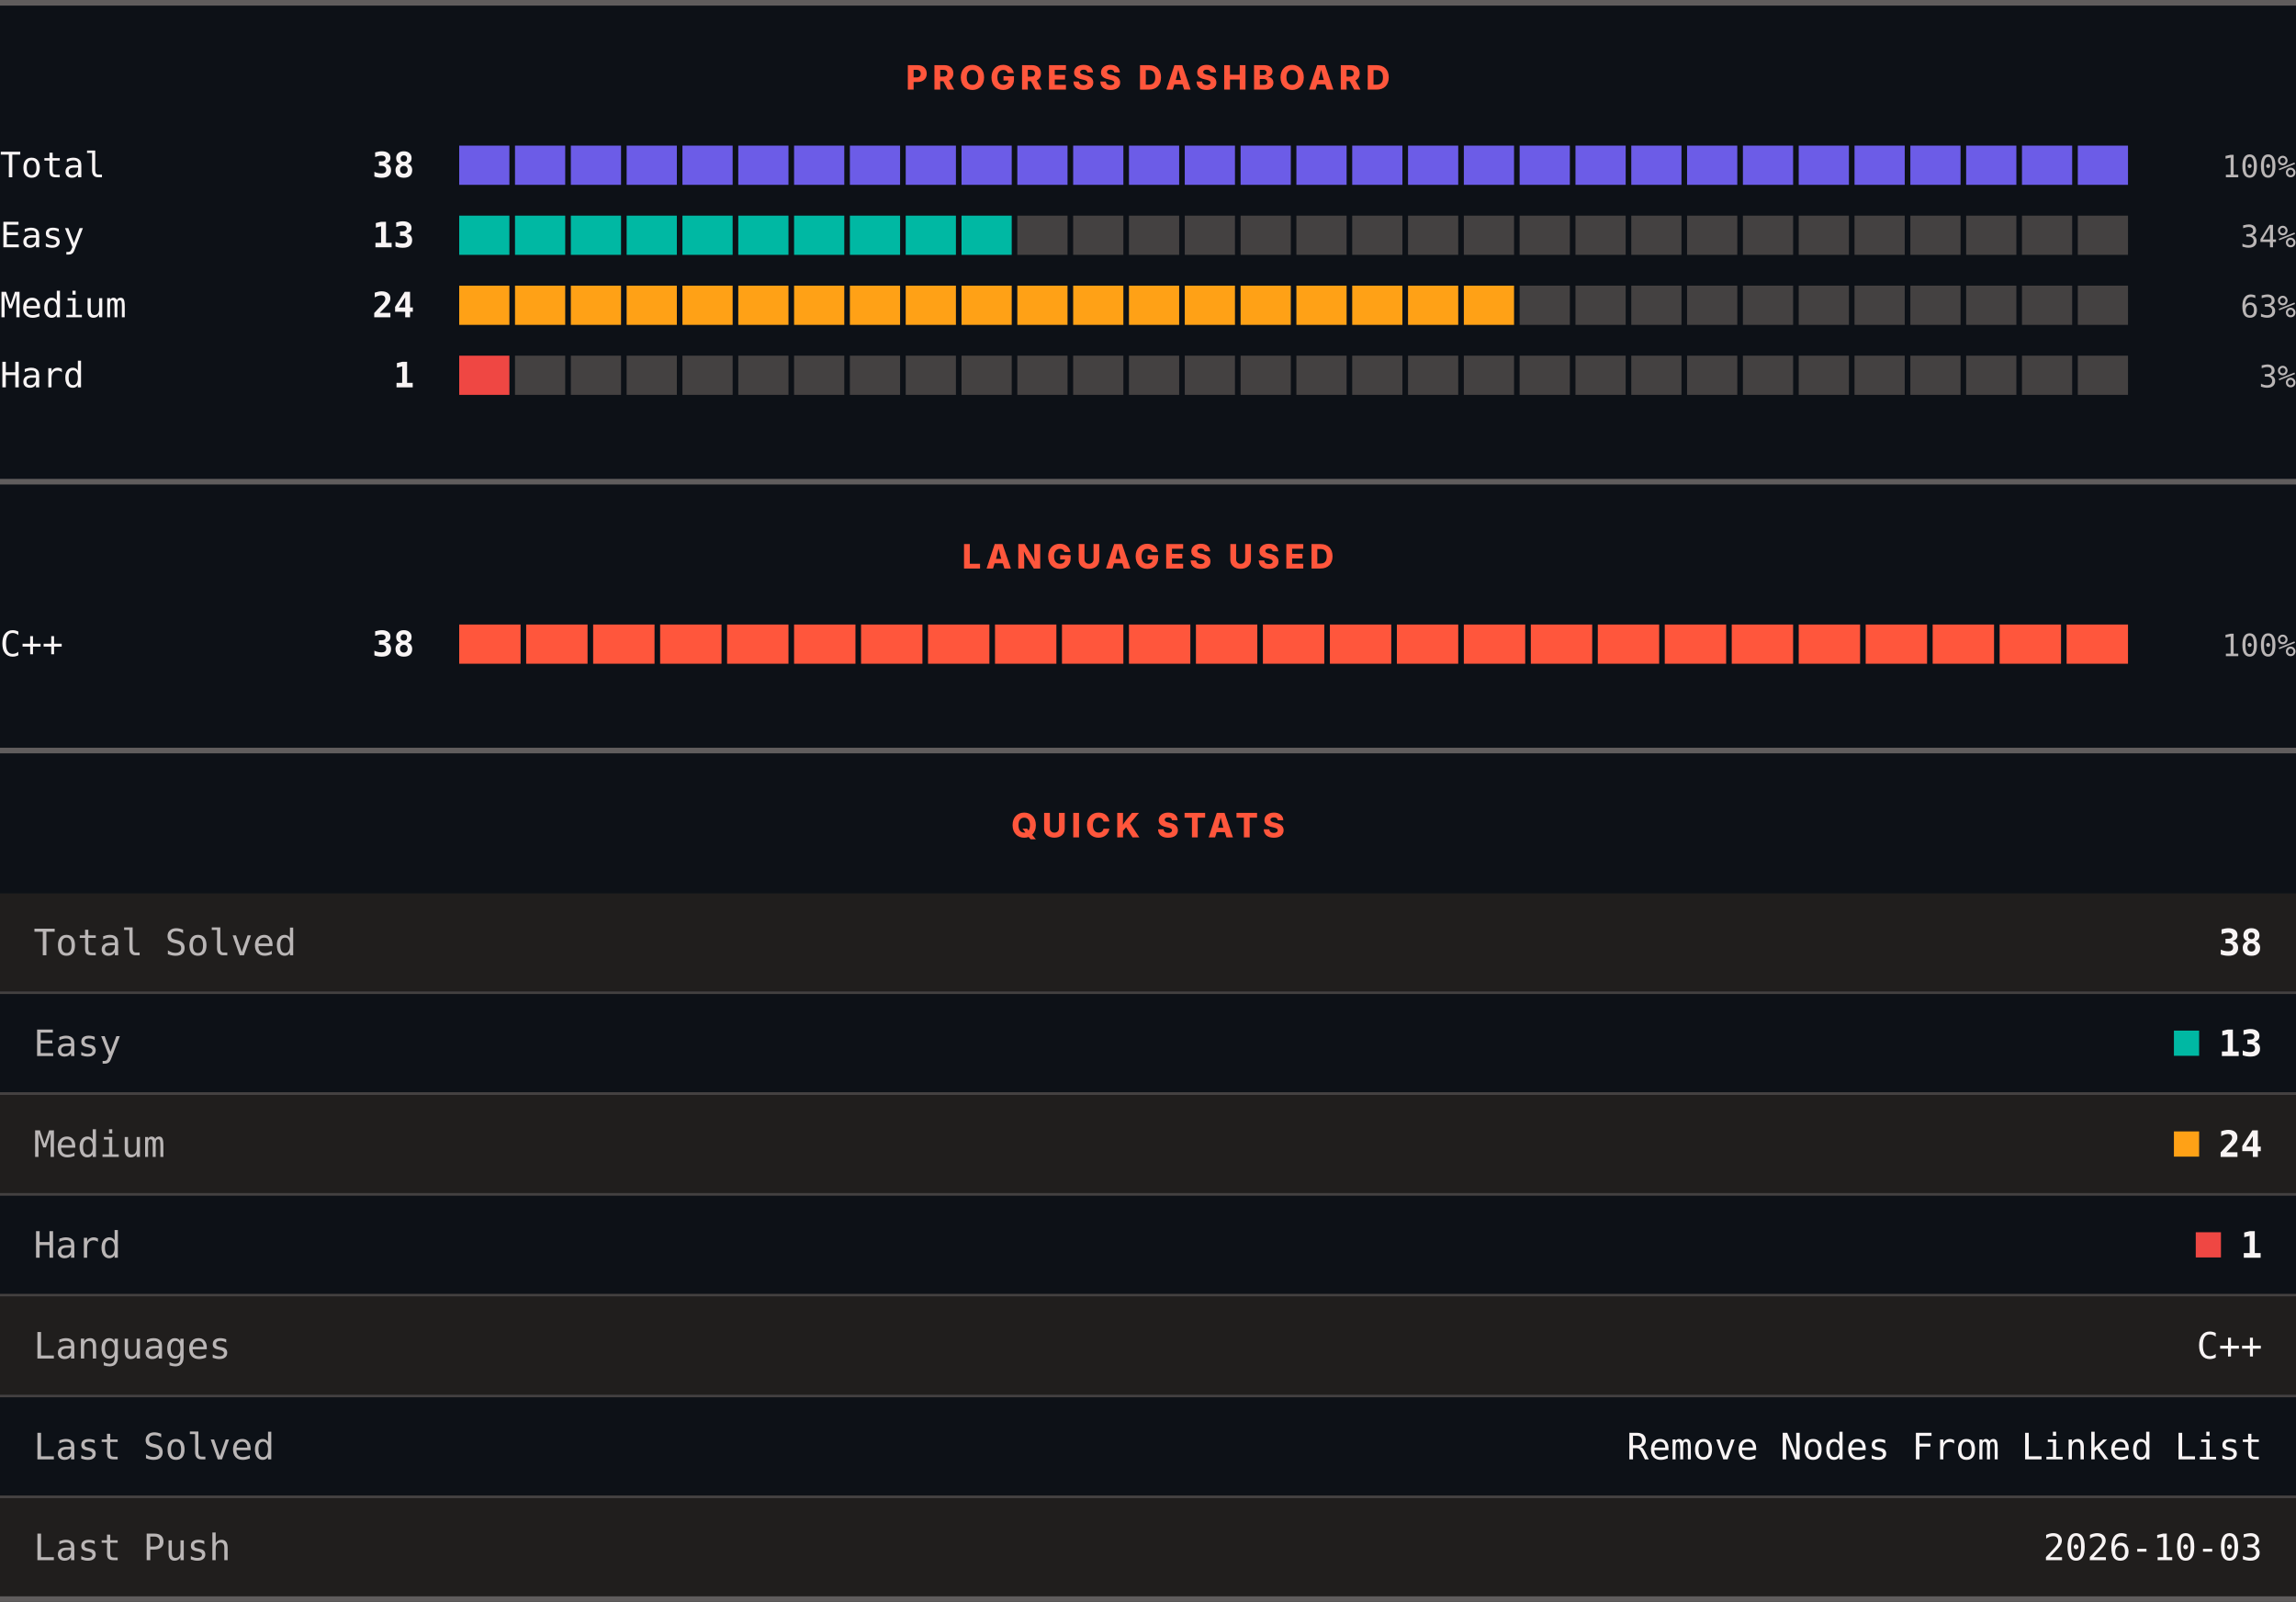
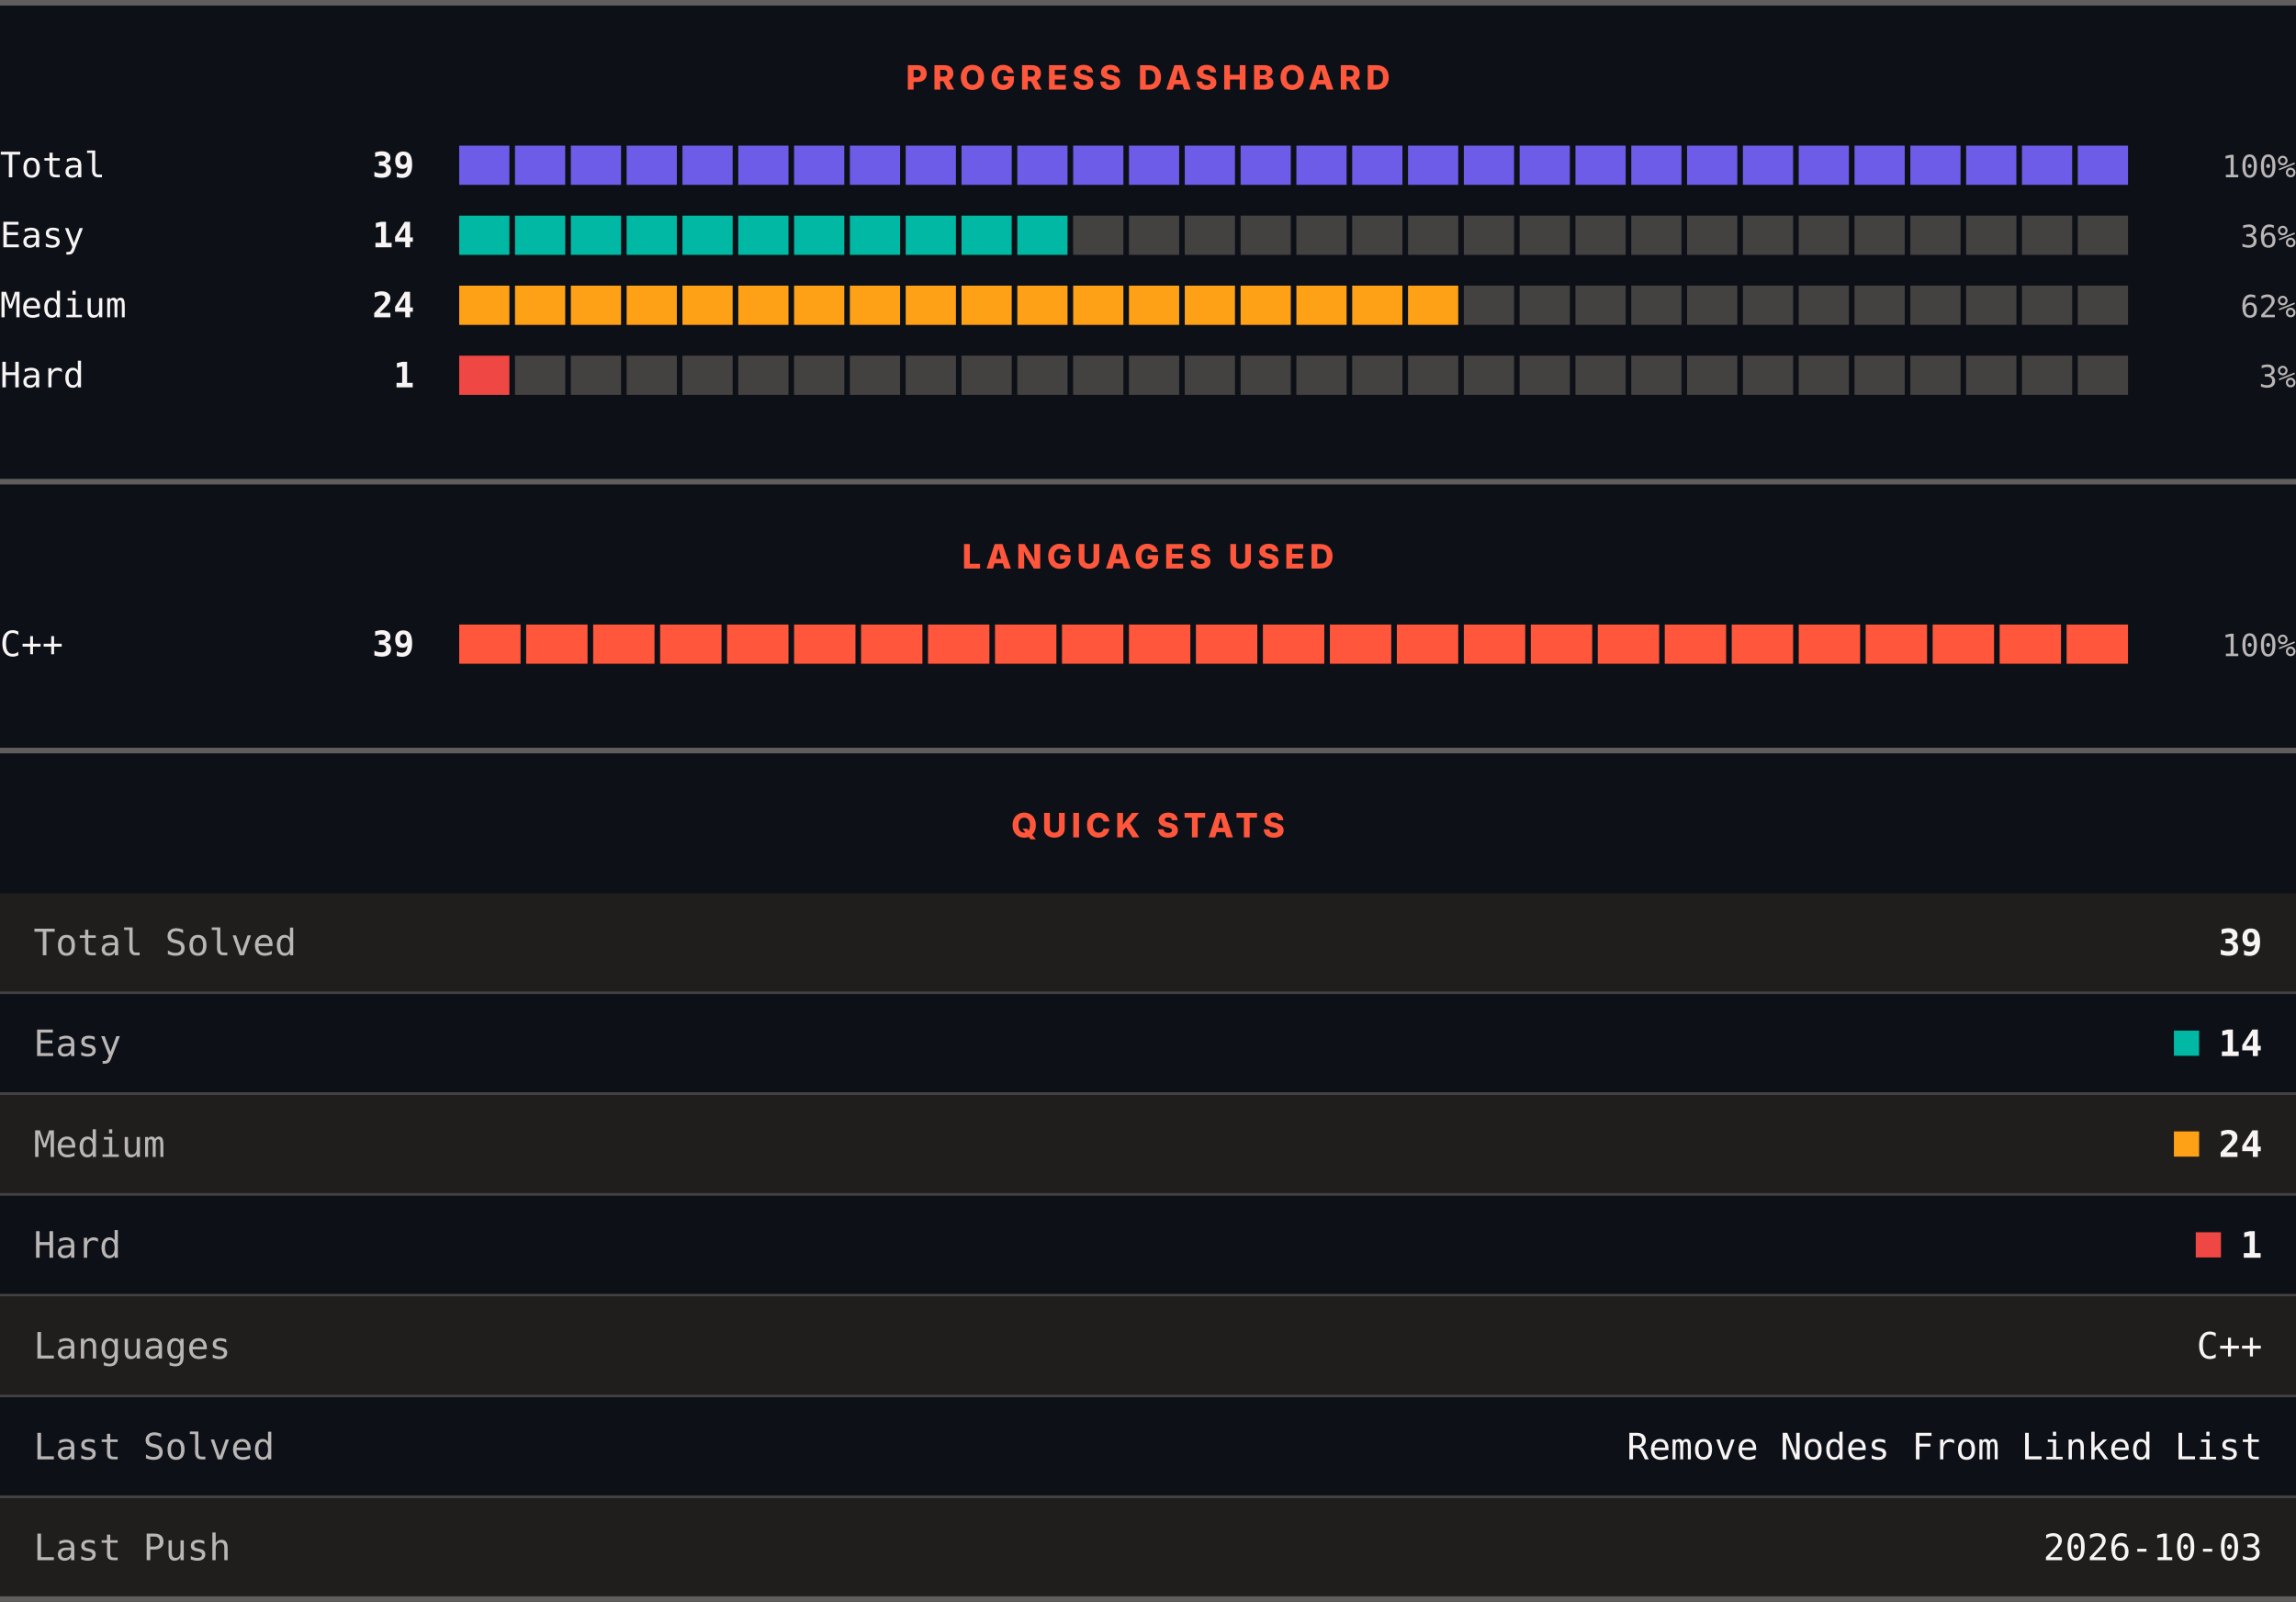
<svg xmlns="http://www.w3.org/2000/svg" width="820" height="572" viewBox="0 0 820 572" role="img" aria-label="LeetCode progress, languages and quick stats">
  <rect width="820" height="572" fill="#0d1117" />
  <rect x="0" y="0" width="820" height="2" fill="#605d5d" />
  <text x="410" y="32" text-anchor="middle" font-family="Archivo, system-ui, -apple-system, Segoe UI, sans-serif" font-size="12" font-weight="800" letter-spacing="1.68" fill="#ff563c">PROGRESS DASHBOARD</text>
  <text x="0" y="63.3" font-family="ui-monospace, SFMono-Regular, Menlo, Consolas, monospace" font-size="12.5" fill="#f8f4f4">Total</text>
-   <text x="148" y="63.3" text-anchor="end" font-family="ui-monospace, SFMono-Regular, Menlo, Consolas, monospace" font-size="12.5" font-weight="700" fill="#f8f4f4">38</text>
+   <text x="148" y="63.3" text-anchor="end" font-family="ui-monospace, SFMono-Regular, Menlo, Consolas, monospace" font-size="12.5" font-weight="700" fill="#f8f4f4">39</text>
  <rect x="164.00" y="52" width="17.93" height="14" fill="#6c5ce7" />
  <rect x="183.93" y="52" width="17.93" height="14" fill="#6c5ce7" />
  <rect x="203.87" y="52" width="17.93" height="14" fill="#6c5ce7" />
  <rect x="223.80" y="52" width="17.93" height="14" fill="#6c5ce7" />
  <rect x="243.73" y="52" width="17.93" height="14" fill="#6c5ce7" />
  <rect x="263.67" y="52" width="17.93" height="14" fill="#6c5ce7" />
  <rect x="283.60" y="52" width="17.93" height="14" fill="#6c5ce7" />
  <rect x="303.53" y="52" width="17.93" height="14" fill="#6c5ce7" />
  <rect x="323.47" y="52" width="17.93" height="14" fill="#6c5ce7" />
  <rect x="343.40" y="52" width="17.93" height="14" fill="#6c5ce7" />
  <rect x="363.33" y="52" width="17.93" height="14" fill="#6c5ce7" />
  <rect x="383.27" y="52" width="17.93" height="14" fill="#6c5ce7" />
  <rect x="403.20" y="52" width="17.93" height="14" fill="#6c5ce7" />
  <rect x="423.13" y="52" width="17.93" height="14" fill="#6c5ce7" />
  <rect x="443.07" y="52" width="17.93" height="14" fill="#6c5ce7" />
  <rect x="463.00" y="52" width="17.93" height="14" fill="#6c5ce7" />
  <rect x="482.93" y="52" width="17.93" height="14" fill="#6c5ce7" />
  <rect x="502.87" y="52" width="17.93" height="14" fill="#6c5ce7" />
  <rect x="522.80" y="52" width="17.93" height="14" fill="#6c5ce7" />
  <rect x="542.73" y="52" width="17.93" height="14" fill="#6c5ce7" />
  <rect x="562.67" y="52" width="17.93" height="14" fill="#6c5ce7" />
  <rect x="582.60" y="52" width="17.93" height="14" fill="#6c5ce7" />
  <rect x="602.53" y="52" width="17.93" height="14" fill="#6c5ce7" />
  <rect x="622.47" y="52" width="17.93" height="14" fill="#6c5ce7" />
  <rect x="642.40" y="52" width="17.93" height="14" fill="#6c5ce7" />
  <rect x="662.33" y="52" width="17.93" height="14" fill="#6c5ce7" />
  <rect x="682.27" y="52" width="17.93" height="14" fill="#6c5ce7" />
  <rect x="702.20" y="52" width="17.93" height="14" fill="#6c5ce7" />
  <rect x="722.13" y="52" width="17.93" height="14" fill="#6c5ce7" />
  <rect x="742.07" y="52" width="17.93" height="14" fill="#6c5ce7" />
  <text x="820" y="63.3" text-anchor="end" font-family="ui-monospace, SFMono-Regular, Menlo, Consolas, monospace" font-size="11" fill="#bab6b6">100%</text>
  <text x="0" y="88.3" font-family="ui-monospace, SFMono-Regular, Menlo, Consolas, monospace" font-size="12.5" fill="#f8f4f4">Easy</text>
-   <text x="148" y="88.3" text-anchor="end" font-family="ui-monospace, SFMono-Regular, Menlo, Consolas, monospace" font-size="12.5" font-weight="700" fill="#f8f4f4">13</text>
+   <text x="148" y="88.3" text-anchor="end" font-family="ui-monospace, SFMono-Regular, Menlo, Consolas, monospace" font-size="12.5" font-weight="700" fill="#f8f4f4">14</text>
  <rect x="164.00" y="77" width="17.93" height="14" fill="#00b8a3" />
  <rect x="183.93" y="77" width="17.93" height="14" fill="#00b8a3" />
  <rect x="203.87" y="77" width="17.93" height="14" fill="#00b8a3" />
  <rect x="223.80" y="77" width="17.93" height="14" fill="#00b8a3" />
  <rect x="243.73" y="77" width="17.93" height="14" fill="#00b8a3" />
  <rect x="263.67" y="77" width="17.93" height="14" fill="#00b8a3" />
  <rect x="283.60" y="77" width="17.93" height="14" fill="#00b8a3" />
  <rect x="303.53" y="77" width="17.93" height="14" fill="#00b8a3" />
  <rect x="323.47" y="77" width="17.93" height="14" fill="#00b8a3" />
  <rect x="343.40" y="77" width="17.93" height="14" fill="#00b8a3" />
-   <rect x="363.33" y="77" width="17.93" height="14" fill="#444141" />
+   <rect x="363.33" y="77" width="17.93" height="14" fill="#00b8a3" />
  <rect x="383.27" y="77" width="17.93" height="14" fill="#444141" />
  <rect x="403.20" y="77" width="17.93" height="14" fill="#444141" />
  <rect x="423.13" y="77" width="17.93" height="14" fill="#444141" />
  <rect x="443.07" y="77" width="17.93" height="14" fill="#444141" />
  <rect x="463.00" y="77" width="17.93" height="14" fill="#444141" />
  <rect x="482.93" y="77" width="17.93" height="14" fill="#444141" />
  <rect x="502.87" y="77" width="17.93" height="14" fill="#444141" />
  <rect x="522.80" y="77" width="17.93" height="14" fill="#444141" />
  <rect x="542.73" y="77" width="17.93" height="14" fill="#444141" />
  <rect x="562.67" y="77" width="17.93" height="14" fill="#444141" />
  <rect x="582.60" y="77" width="17.93" height="14" fill="#444141" />
  <rect x="602.53" y="77" width="17.93" height="14" fill="#444141" />
  <rect x="622.47" y="77" width="17.93" height="14" fill="#444141" />
  <rect x="642.40" y="77" width="17.93" height="14" fill="#444141" />
  <rect x="662.33" y="77" width="17.93" height="14" fill="#444141" />
  <rect x="682.27" y="77" width="17.93" height="14" fill="#444141" />
  <rect x="702.20" y="77" width="17.93" height="14" fill="#444141" />
  <rect x="722.13" y="77" width="17.93" height="14" fill="#444141" />
  <rect x="742.07" y="77" width="17.93" height="14" fill="#444141" />
-   <text x="820" y="88.3" text-anchor="end" font-family="ui-monospace, SFMono-Regular, Menlo, Consolas, monospace" font-size="11" fill="#bab6b6">34%</text>
+   <text x="820" y="88.3" text-anchor="end" font-family="ui-monospace, SFMono-Regular, Menlo, Consolas, monospace" font-size="11" fill="#bab6b6">36%</text>
  <text x="0" y="113.3" font-family="ui-monospace, SFMono-Regular, Menlo, Consolas, monospace" font-size="12.5" fill="#f8f4f4">Medium</text>
  <text x="148" y="113.3" text-anchor="end" font-family="ui-monospace, SFMono-Regular, Menlo, Consolas, monospace" font-size="12.5" font-weight="700" fill="#f8f4f4">24</text>
  <rect x="164.00" y="102" width="17.93" height="14" fill="#ffa116" />
  <rect x="183.93" y="102" width="17.93" height="14" fill="#ffa116" />
  <rect x="203.87" y="102" width="17.93" height="14" fill="#ffa116" />
  <rect x="223.80" y="102" width="17.93" height="14" fill="#ffa116" />
  <rect x="243.73" y="102" width="17.93" height="14" fill="#ffa116" />
  <rect x="263.67" y="102" width="17.93" height="14" fill="#ffa116" />
  <rect x="283.60" y="102" width="17.93" height="14" fill="#ffa116" />
  <rect x="303.53" y="102" width="17.93" height="14" fill="#ffa116" />
  <rect x="323.47" y="102" width="17.93" height="14" fill="#ffa116" />
  <rect x="343.40" y="102" width="17.93" height="14" fill="#ffa116" />
  <rect x="363.33" y="102" width="17.93" height="14" fill="#ffa116" />
  <rect x="383.27" y="102" width="17.93" height="14" fill="#ffa116" />
  <rect x="403.20" y="102" width="17.93" height="14" fill="#ffa116" />
  <rect x="423.13" y="102" width="17.93" height="14" fill="#ffa116" />
  <rect x="443.07" y="102" width="17.93" height="14" fill="#ffa116" />
  <rect x="463.00" y="102" width="17.93" height="14" fill="#ffa116" />
  <rect x="482.93" y="102" width="17.93" height="14" fill="#ffa116" />
  <rect x="502.87" y="102" width="17.93" height="14" fill="#ffa116" />
-   <rect x="522.80" y="102" width="17.93" height="14" fill="#ffa116" />
+   <rect x="522.80" y="102" width="17.93" height="14" fill="#444141" />
  <rect x="542.73" y="102" width="17.93" height="14" fill="#444141" />
  <rect x="562.67" y="102" width="17.93" height="14" fill="#444141" />
  <rect x="582.60" y="102" width="17.93" height="14" fill="#444141" />
  <rect x="602.53" y="102" width="17.93" height="14" fill="#444141" />
  <rect x="622.47" y="102" width="17.93" height="14" fill="#444141" />
  <rect x="642.40" y="102" width="17.93" height="14" fill="#444141" />
  <rect x="662.33" y="102" width="17.93" height="14" fill="#444141" />
  <rect x="682.27" y="102" width="17.93" height="14" fill="#444141" />
  <rect x="702.20" y="102" width="17.93" height="14" fill="#444141" />
  <rect x="722.13" y="102" width="17.93" height="14" fill="#444141" />
  <rect x="742.07" y="102" width="17.93" height="14" fill="#444141" />
-   <text x="820" y="113.3" text-anchor="end" font-family="ui-monospace, SFMono-Regular, Menlo, Consolas, monospace" font-size="11" fill="#bab6b6">63%</text>
+   <text x="820" y="113.3" text-anchor="end" font-family="ui-monospace, SFMono-Regular, Menlo, Consolas, monospace" font-size="11" fill="#bab6b6">62%</text>
  <text x="0" y="138.3" font-family="ui-monospace, SFMono-Regular, Menlo, Consolas, monospace" font-size="12.5" fill="#f8f4f4">Hard</text>
  <text x="148" y="138.3" text-anchor="end" font-family="ui-monospace, SFMono-Regular, Menlo, Consolas, monospace" font-size="12.5" font-weight="700" fill="#f8f4f4">1</text>
  <rect x="164.00" y="127" width="17.93" height="14" fill="#ef4743" />
  <rect x="183.93" y="127" width="17.93" height="14" fill="#444141" />
  <rect x="203.87" y="127" width="17.93" height="14" fill="#444141" />
  <rect x="223.80" y="127" width="17.93" height="14" fill="#444141" />
  <rect x="243.73" y="127" width="17.93" height="14" fill="#444141" />
  <rect x="263.67" y="127" width="17.93" height="14" fill="#444141" />
  <rect x="283.60" y="127" width="17.93" height="14" fill="#444141" />
  <rect x="303.53" y="127" width="17.93" height="14" fill="#444141" />
  <rect x="323.47" y="127" width="17.93" height="14" fill="#444141" />
  <rect x="343.40" y="127" width="17.93" height="14" fill="#444141" />
  <rect x="363.33" y="127" width="17.93" height="14" fill="#444141" />
  <rect x="383.27" y="127" width="17.93" height="14" fill="#444141" />
  <rect x="403.20" y="127" width="17.93" height="14" fill="#444141" />
  <rect x="423.13" y="127" width="17.93" height="14" fill="#444141" />
  <rect x="443.07" y="127" width="17.93" height="14" fill="#444141" />
  <rect x="463.00" y="127" width="17.93" height="14" fill="#444141" />
  <rect x="482.93" y="127" width="17.93" height="14" fill="#444141" />
  <rect x="502.87" y="127" width="17.93" height="14" fill="#444141" />
  <rect x="522.80" y="127" width="17.93" height="14" fill="#444141" />
  <rect x="542.73" y="127" width="17.93" height="14" fill="#444141" />
  <rect x="562.67" y="127" width="17.93" height="14" fill="#444141" />
  <rect x="582.60" y="127" width="17.93" height="14" fill="#444141" />
  <rect x="602.53" y="127" width="17.93" height="14" fill="#444141" />
  <rect x="622.47" y="127" width="17.93" height="14" fill="#444141" />
  <rect x="642.40" y="127" width="17.93" height="14" fill="#444141" />
  <rect x="662.33" y="127" width="17.93" height="14" fill="#444141" />
  <rect x="682.27" y="127" width="17.93" height="14" fill="#444141" />
  <rect x="702.20" y="127" width="17.93" height="14" fill="#444141" />
  <rect x="722.13" y="127" width="17.93" height="14" fill="#444141" />
  <rect x="742.07" y="127" width="17.93" height="14" fill="#444141" />
  <text x="820" y="138.3" text-anchor="end" font-family="ui-monospace, SFMono-Regular, Menlo, Consolas, monospace" font-size="11" fill="#bab6b6">3%</text>
  <rect x="0" y="171" width="820" height="2" fill="#605d5d" />
  <text x="410" y="203" text-anchor="middle" font-family="Archivo, system-ui, -apple-system, Segoe UI, sans-serif" font-size="12" font-weight="800" letter-spacing="1.68" fill="#ff563c">LANGUAGES USED</text>
  <text x="0" y="234.3" font-family="ui-monospace, SFMono-Regular, Menlo, Consolas, monospace" font-size="12.5" fill="#f8f4f4">C++</text>
-   <text x="148" y="234.3" text-anchor="end" font-family="ui-monospace, SFMono-Regular, Menlo, Consolas, monospace" font-size="12.5" font-weight="700" fill="#f8f4f4">38</text>
+   <text x="148" y="234.3" text-anchor="end" font-family="ui-monospace, SFMono-Regular, Menlo, Consolas, monospace" font-size="12.5" font-weight="700" fill="#f8f4f4">39</text>
  <rect x="164.00" y="223" width="21.92" height="14" fill="#ff563c" />
  <rect x="187.92" y="223" width="21.92" height="14" fill="#ff563c" />
  <rect x="211.84" y="223" width="21.92" height="14" fill="#ff563c" />
  <rect x="235.76" y="223" width="21.92" height="14" fill="#ff563c" />
  <rect x="259.68" y="223" width="21.92" height="14" fill="#ff563c" />
  <rect x="283.60" y="223" width="21.92" height="14" fill="#ff563c" />
  <rect x="307.52" y="223" width="21.92" height="14" fill="#ff563c" />
  <rect x="331.44" y="223" width="21.92" height="14" fill="#ff563c" />
  <rect x="355.36" y="223" width="21.92" height="14" fill="#ff563c" />
  <rect x="379.28" y="223" width="21.92" height="14" fill="#ff563c" />
  <rect x="403.20" y="223" width="21.92" height="14" fill="#ff563c" />
  <rect x="427.12" y="223" width="21.92" height="14" fill="#ff563c" />
  <rect x="451.04" y="223" width="21.92" height="14" fill="#ff563c" />
  <rect x="474.96" y="223" width="21.92" height="14" fill="#ff563c" />
  <rect x="498.88" y="223" width="21.92" height="14" fill="#ff563c" />
  <rect x="522.80" y="223" width="21.92" height="14" fill="#ff563c" />
  <rect x="546.72" y="223" width="21.92" height="14" fill="#ff563c" />
  <rect x="570.64" y="223" width="21.92" height="14" fill="#ff563c" />
  <rect x="594.56" y="223" width="21.92" height="14" fill="#ff563c" />
  <rect x="618.48" y="223" width="21.92" height="14" fill="#ff563c" />
  <rect x="642.40" y="223" width="21.92" height="14" fill="#ff563c" />
  <rect x="666.32" y="223" width="21.92" height="14" fill="#ff563c" />
  <rect x="690.24" y="223" width="21.92" height="14" fill="#ff563c" />
  <rect x="714.16" y="223" width="21.92" height="14" fill="#ff563c" />
  <rect x="738.08" y="223" width="21.92" height="14" fill="#ff563c" />
  <text x="820" y="234.3" text-anchor="end" font-family="ui-monospace, SFMono-Regular, Menlo, Consolas, monospace" font-size="11" fill="#bab6b6">100%</text>
  <rect x="0" y="267" width="820" height="2" fill="#605d5d" />
  <text x="410" y="299" text-anchor="middle" font-family="Archivo, system-ui, -apple-system, Segoe UI, sans-serif" font-size="12" font-weight="800" letter-spacing="1.68" fill="#ff563c">QUICK STATS</text>
  <rect x="0" y="319" width="820" height="35" fill="#201e1d" />
  <text x="12" y="341.1" font-family="ui-monospace, SFMono-Regular, Menlo, Consolas, monospace" font-size="13" fill="#bab6b6">Total Solved</text>
-   <text x="808" y="341.1" text-anchor="end" font-family="ui-monospace, SFMono-Regular, Menlo, Consolas, monospace" font-size="13" font-weight="700" fill="#f8f4f4">38</text>
+   <text x="808" y="341.1" text-anchor="end" font-family="ui-monospace, SFMono-Regular, Menlo, Consolas, monospace" font-size="13" font-weight="700" fill="#f8f4f4">39</text>
  <rect x="0" y="354" width="820" height="1" fill="#444141" />
  <rect x="0" y="355" width="820" height="35" fill="#0d1117" />
  <text x="12" y="377.1" font-family="ui-monospace, SFMono-Regular, Menlo, Consolas, monospace" font-size="13" fill="#bab6b6">Easy</text>
  <rect x="776.4" y="368" width="9" height="9" fill="#00b8a3" />
-   <text x="808" y="377.1" text-anchor="end" font-family="ui-monospace, SFMono-Regular, Menlo, Consolas, monospace" font-size="13" font-weight="700" fill="#f8f4f4">13</text>
+   <text x="808" y="377.1" text-anchor="end" font-family="ui-monospace, SFMono-Regular, Menlo, Consolas, monospace" font-size="13" font-weight="700" fill="#f8f4f4">14</text>
  <rect x="0" y="390" width="820" height="1" fill="#444141" />
  <rect x="0" y="391" width="820" height="35" fill="#201e1d" />
  <text x="12" y="413.1" font-family="ui-monospace, SFMono-Regular, Menlo, Consolas, monospace" font-size="13" fill="#bab6b6">Medium</text>
  <rect x="776.4" y="404" width="9" height="9" fill="#ffa116" />
  <text x="808" y="413.1" text-anchor="end" font-family="ui-monospace, SFMono-Regular, Menlo, Consolas, monospace" font-size="13" font-weight="700" fill="#f8f4f4">24</text>
  <rect x="0" y="426" width="820" height="1" fill="#444141" />
  <rect x="0" y="427" width="820" height="35" fill="#0d1117" />
  <text x="12" y="449.1" font-family="ui-monospace, SFMono-Regular, Menlo, Consolas, monospace" font-size="13" fill="#bab6b6">Hard</text>
  <rect x="784.2" y="440" width="9" height="9" fill="#ef4743" />
  <text x="808" y="449.1" text-anchor="end" font-family="ui-monospace, SFMono-Regular, Menlo, Consolas, monospace" font-size="13" font-weight="700" fill="#f8f4f4">1</text>
  <rect x="0" y="462" width="820" height="1" fill="#444141" />
  <rect x="0" y="463" width="820" height="35" fill="#201e1d" />
  <text x="12" y="485.1" font-family="ui-monospace, SFMono-Regular, Menlo, Consolas, monospace" font-size="13" fill="#bab6b6">Languages</text>
  <text x="808" y="485.1" text-anchor="end" font-family="ui-monospace, SFMono-Regular, Menlo, Consolas, monospace" font-size="13" fill="#f8f4f4">C++</text>
  <rect x="0" y="498" width="820" height="1" fill="#444141" />
  <rect x="0" y="499" width="820" height="35" fill="#0d1117" />
  <text x="12" y="521.1" font-family="ui-monospace, SFMono-Regular, Menlo, Consolas, monospace" font-size="13" fill="#bab6b6">Last Solved</text>
  <text x="808" y="521.1" text-anchor="end" font-family="ui-monospace, SFMono-Regular, Menlo, Consolas, monospace" font-size="13" fill="#f8f4f4">Remove Nodes From Linked List</text>
  <rect x="0" y="534" width="820" height="1" fill="#444141" />
  <rect x="0" y="535" width="820" height="35" fill="#201e1d" />
  <text x="12" y="557.1" font-family="ui-monospace, SFMono-Regular, Menlo, Consolas, monospace" font-size="13" fill="#bab6b6">Last Push</text>
  <text x="808" y="557.1" text-anchor="end" font-family="ui-monospace, SFMono-Regular, Menlo, Consolas, monospace" font-size="13" fill="#f8f4f4">2026-10-03</text>
  <rect x="0" y="570" width="820" height="2" fill="#605d5d" />
</svg>
